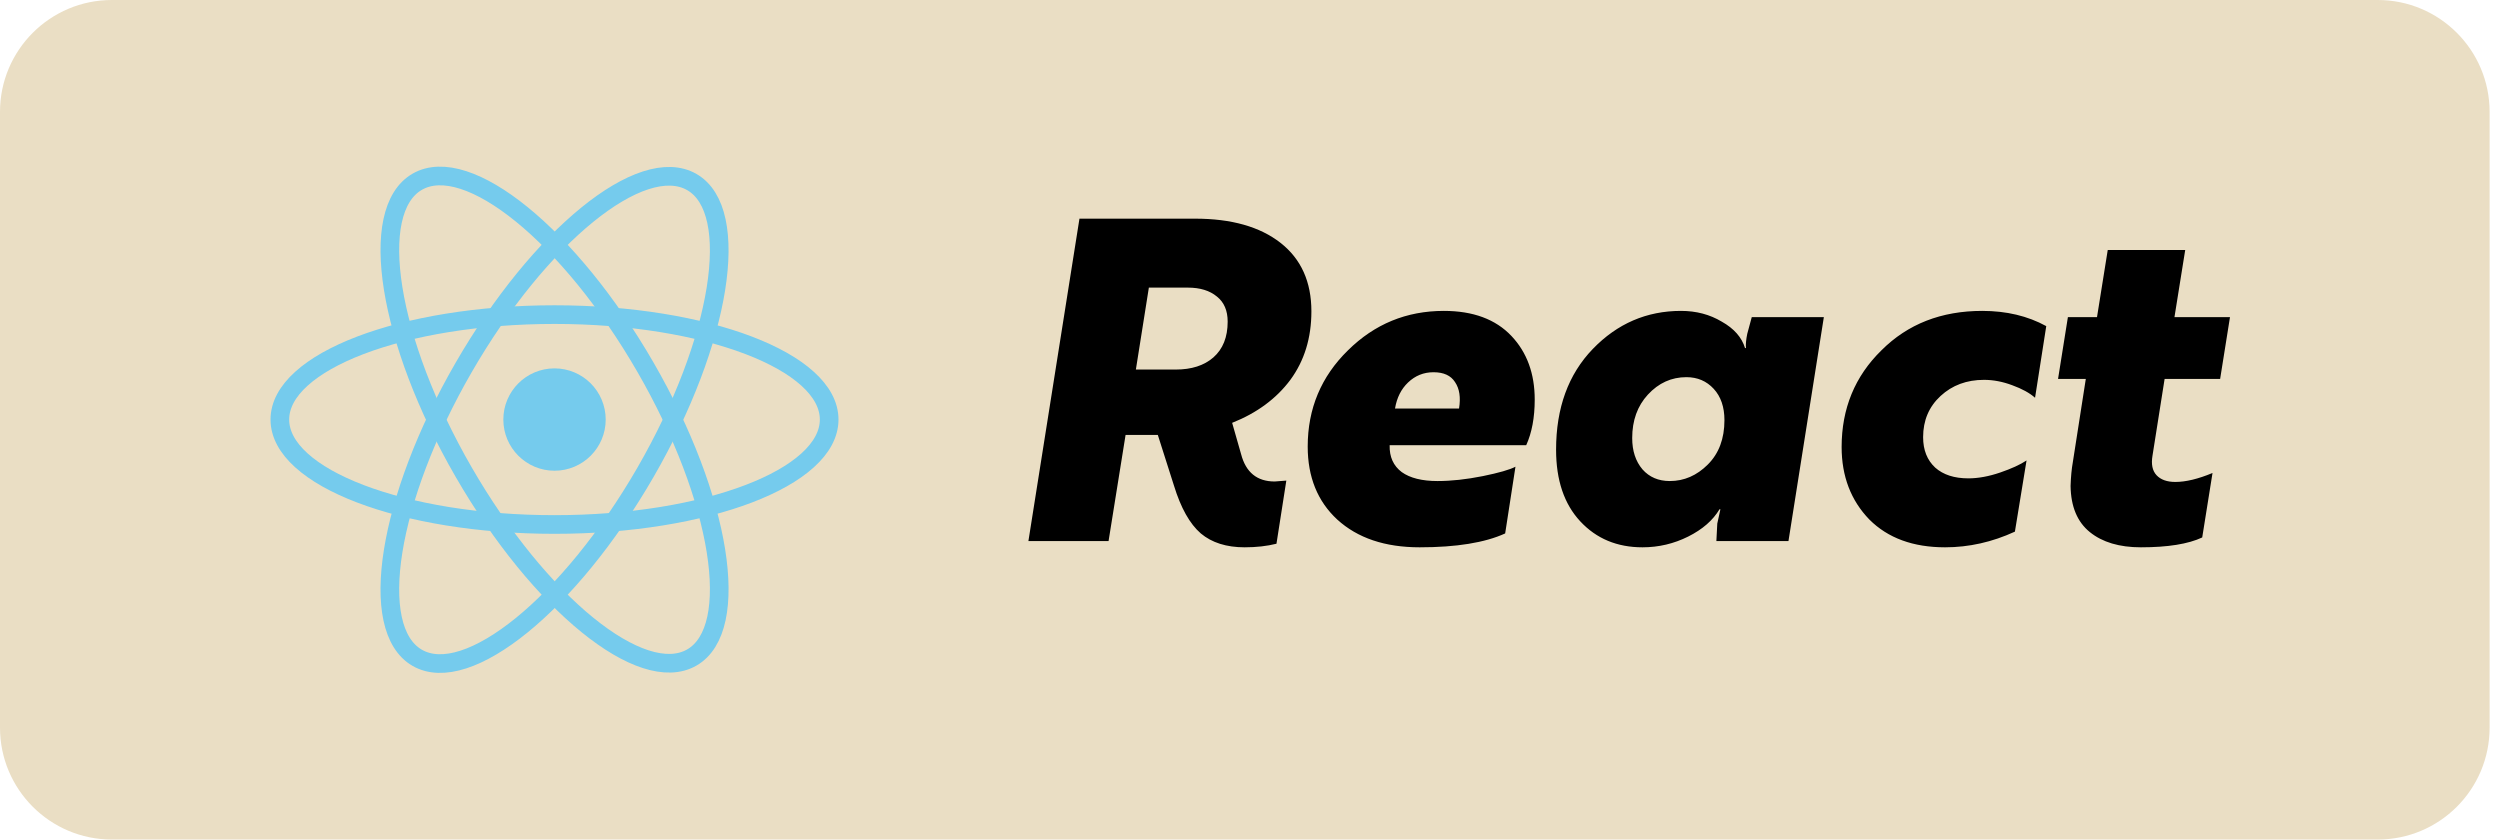
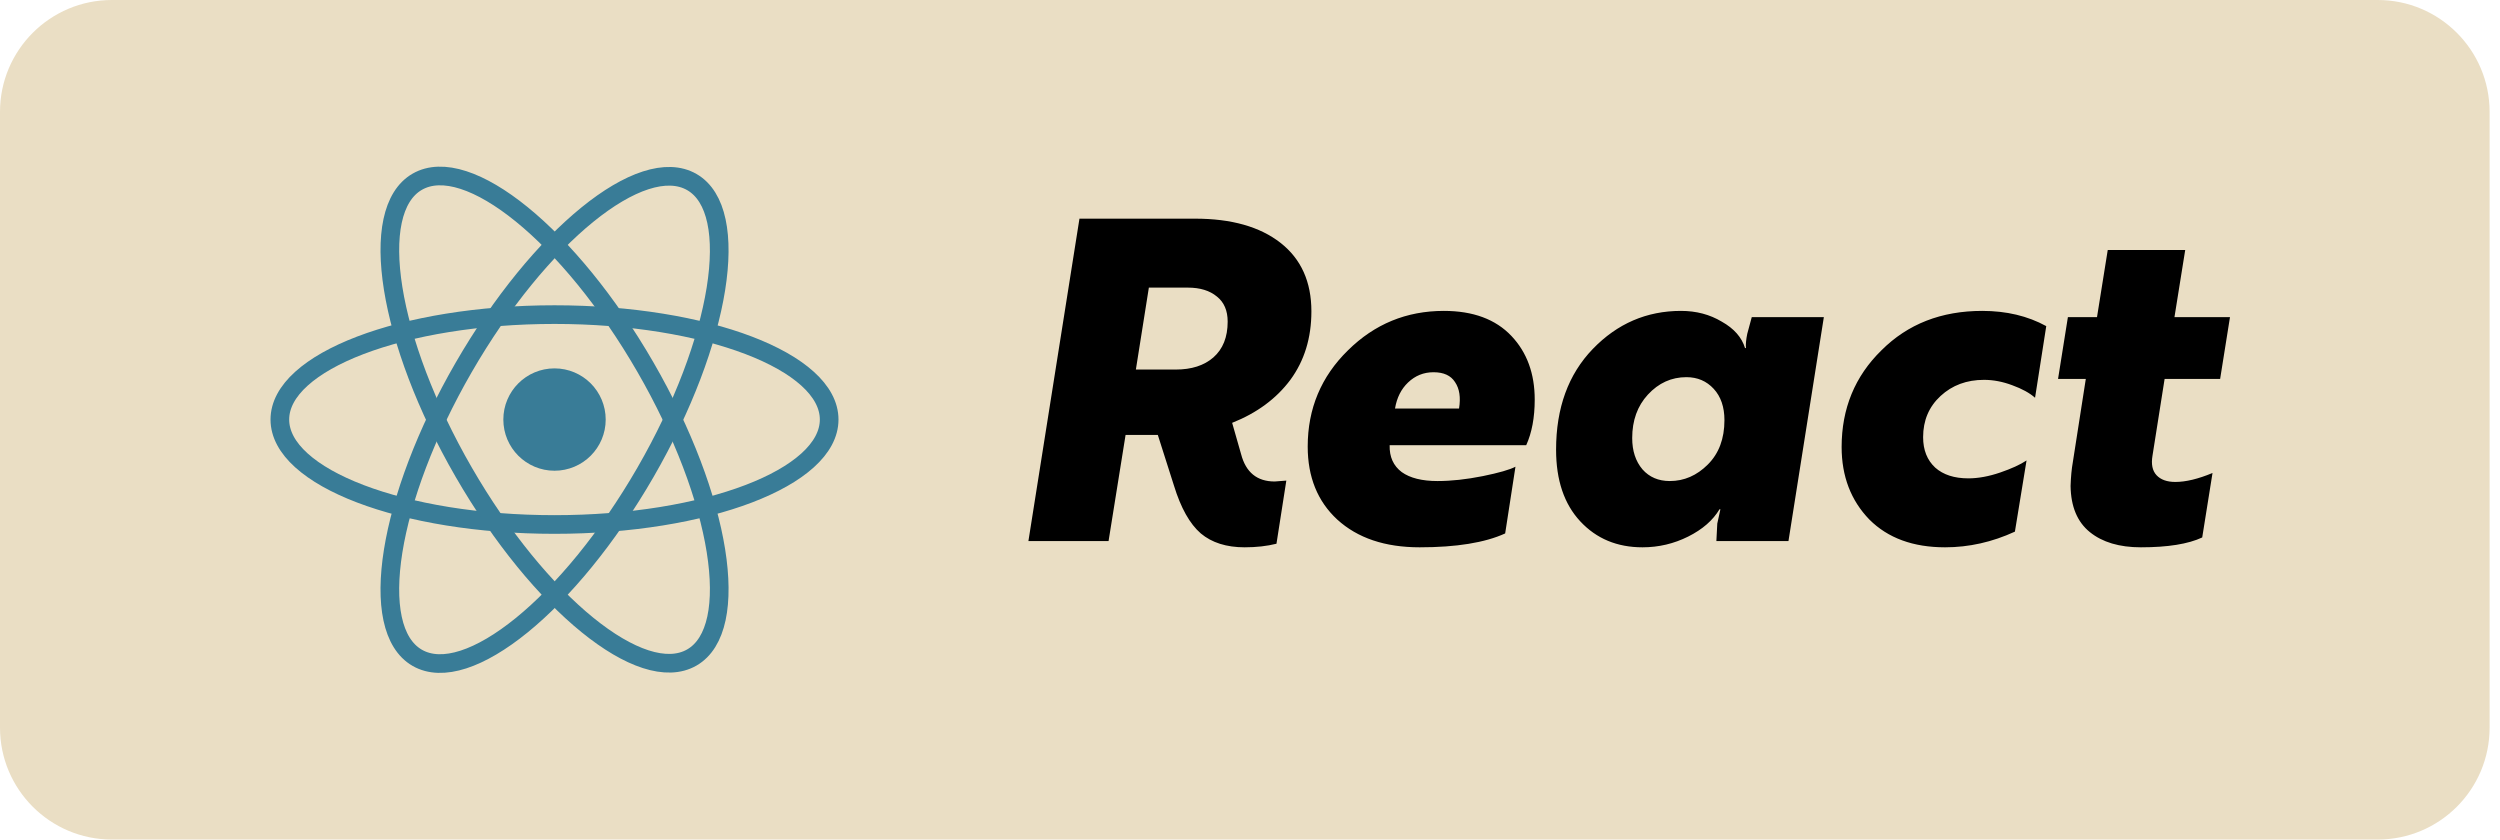
<svg xmlns="http://www.w3.org/2000/svg" width="134" height="45" viewBox="0 0 134 45" fill="none">
  <rect width="133.443" height="45" rx="6" fill="#EADEC4" />
-   <path d="M29.722 25.231C31.237 25.231 32.465 24.003 32.465 22.488C32.465 20.973 31.237 19.745 29.722 19.745C28.207 19.745 26.979 20.973 26.979 22.488C26.979 24.003 28.207 25.231 29.722 25.231Z" fill="#75CBED" />
-   <path d="M29.722 28.113C37.852 28.113 44.443 25.595 44.443 22.488C44.443 19.381 37.852 16.863 29.722 16.863C21.591 16.863 15 19.381 15 22.488C15 25.595 21.591 28.113 29.722 28.113Z" stroke="#75CBED" />
-   <path d="M37.084 35.241C39.775 33.687 38.661 26.72 34.595 19.679C30.53 12.637 25.053 8.189 22.363 9.742C19.672 11.295 20.787 18.263 24.852 25.304C28.917 32.345 34.394 36.794 37.084 35.241Z" stroke="#75CBED" />
-   <path d="M34.595 25.321C38.66 18.28 39.775 11.313 37.084 9.759C34.394 8.206 28.917 12.655 24.852 19.696C20.786 26.737 19.672 33.705 22.362 35.258C25.053 36.811 30.529 32.363 34.595 25.321Z" stroke="#75CBED" />
+   <path d="M31.965 22.488C31.965 23.727 30.961 24.731 29.722 24.731C28.483 24.731 27.479 23.727 27.479 22.488C27.479 21.249 28.483 20.245 29.722 20.245C30.961 20.245 31.965 21.249 31.965 22.488Z" fill="#397C97" stroke="#397C97" />
+   <path d="M29.722 28.113C37.852 28.113 44.443 25.595 44.443 22.488C44.443 19.381 37.852 16.863 29.722 16.863C21.591 16.863 15 19.381 15 22.488C15 25.595 21.591 28.113 29.722 28.113Z" stroke="#397C97" />
+   <path d="M37.084 35.241C39.775 33.687 38.661 26.72 34.595 19.679C30.53 12.637 25.053 8.189 22.363 9.742C19.672 11.295 20.787 18.263 24.852 25.304C28.917 32.345 34.394 36.794 37.084 35.241Z" stroke="#397C97" />
+   <path d="M34.595 25.321C38.66 18.28 39.775 11.313 37.084 9.759C34.394 8.206 28.917 12.655 24.852 19.696C20.786 26.737 19.672 33.705 22.362 35.258C25.053 36.811 30.529 32.363 34.595 25.321Z" stroke="#397C97" />
  <path d="M62.923 26.024L62.059 23.312H60.331L59.419 29H55.123L57.859 11.72H64.051C66.003 11.72 67.531 12.152 68.635 13.016C69.739 13.88 70.291 15.104 70.291 16.688C70.291 18.112 69.915 19.336 69.163 20.36C68.411 21.368 67.371 22.136 66.043 22.664L66.523 24.344C66.779 25.32 67.379 25.808 68.323 25.808C68.387 25.808 68.595 25.792 68.947 25.76L68.419 29.144C67.907 29.272 67.339 29.336 66.715 29.336C65.739 29.336 64.955 29.088 64.363 28.592C63.771 28.08 63.291 27.224 62.923 26.024ZM63.667 15.416H61.579L60.883 19.808H63.019C63.867 19.808 64.539 19.592 65.035 19.16C65.547 18.712 65.803 18.072 65.803 17.24C65.803 16.648 65.611 16.2 65.227 15.896C64.843 15.576 64.323 15.416 63.667 15.416ZM77.389 16.664C78.957 16.664 80.165 17.112 81.013 18.008C81.845 18.888 82.261 20.024 82.261 21.416C82.261 22.376 82.109 23.192 81.805 23.864H74.485C74.469 24.488 74.685 24.968 75.133 25.304C75.581 25.624 76.221 25.784 77.053 25.784C77.789 25.784 78.597 25.696 79.477 25.52C80.341 25.344 80.925 25.176 81.229 25.016L80.677 28.592C79.589 29.088 78.061 29.336 76.093 29.336C74.237 29.336 72.765 28.84 71.677 27.848C70.621 26.872 70.093 25.568 70.093 23.936C70.093 21.904 70.813 20.184 72.253 18.776C73.677 17.368 75.389 16.664 77.389 16.664ZM74.773 21.896H78.205C78.301 21.304 78.229 20.832 77.989 20.48C77.765 20.128 77.381 19.952 76.837 19.952C76.309 19.952 75.853 20.136 75.469 20.504C75.101 20.856 74.869 21.32 74.773 21.896ZM90.39 20.216C89.59 20.216 88.902 20.528 88.326 21.152C87.766 21.76 87.486 22.536 87.486 23.48C87.486 24.168 87.67 24.728 88.038 25.16C88.406 25.576 88.894 25.784 89.502 25.784C90.27 25.784 90.95 25.488 91.542 24.896C92.134 24.304 92.43 23.512 92.43 22.52C92.43 21.816 92.238 21.256 91.854 20.84C91.47 20.424 90.982 20.216 90.39 20.216ZM93.894 17H97.758L95.862 29H91.998L92.046 28.064L92.214 27.296H92.166C91.814 27.888 91.254 28.376 90.486 28.76C89.718 29.144 88.902 29.336 88.038 29.336C86.678 29.336 85.566 28.872 84.702 27.944C83.838 27.016 83.406 25.736 83.406 24.104C83.406 21.864 84.062 20.064 85.374 18.704C86.686 17.344 88.262 16.664 90.102 16.664C90.918 16.664 91.646 16.856 92.286 17.24C92.942 17.608 93.358 18.08 93.534 18.656H93.582C93.566 18.448 93.59 18.192 93.654 17.888L93.894 17ZM103.079 23.432C103.079 24.12 103.295 24.664 103.727 25.064C104.159 25.448 104.751 25.64 105.503 25.64C106.031 25.64 106.599 25.536 107.207 25.328C107.815 25.12 108.287 24.904 108.623 24.68L107.999 28.496C106.783 29.056 105.535 29.336 104.255 29.336C102.543 29.336 101.191 28.84 100.199 27.848C99.207 26.824 98.711 25.528 98.711 23.96C98.711 21.896 99.423 20.168 100.847 18.776C102.255 17.368 104.055 16.664 106.247 16.664C107.543 16.664 108.687 16.936 109.679 17.48L109.079 21.32C108.791 21.064 108.383 20.84 107.855 20.648C107.343 20.456 106.839 20.36 106.343 20.36C105.415 20.36 104.639 20.648 104.015 21.224C103.391 21.8 103.079 22.536 103.079 23.432ZM110.311 20.312L110.839 17H112.399L112.975 13.4H117.127L116.551 17H119.527L118.999 20.312H116.023L115.375 24.416C115.295 24.88 115.367 25.232 115.591 25.472C115.815 25.712 116.151 25.832 116.599 25.832C117.159 25.832 117.823 25.672 118.591 25.352L118.039 28.808C117.287 29.16 116.191 29.336 114.751 29.336C113.599 29.336 112.687 29.064 112.015 28.52C111.343 27.976 110.999 27.152 110.983 26.048C110.999 25.552 111.039 25.128 111.103 24.776L111.799 20.312H110.311Z" fill="black" />
</svg>
